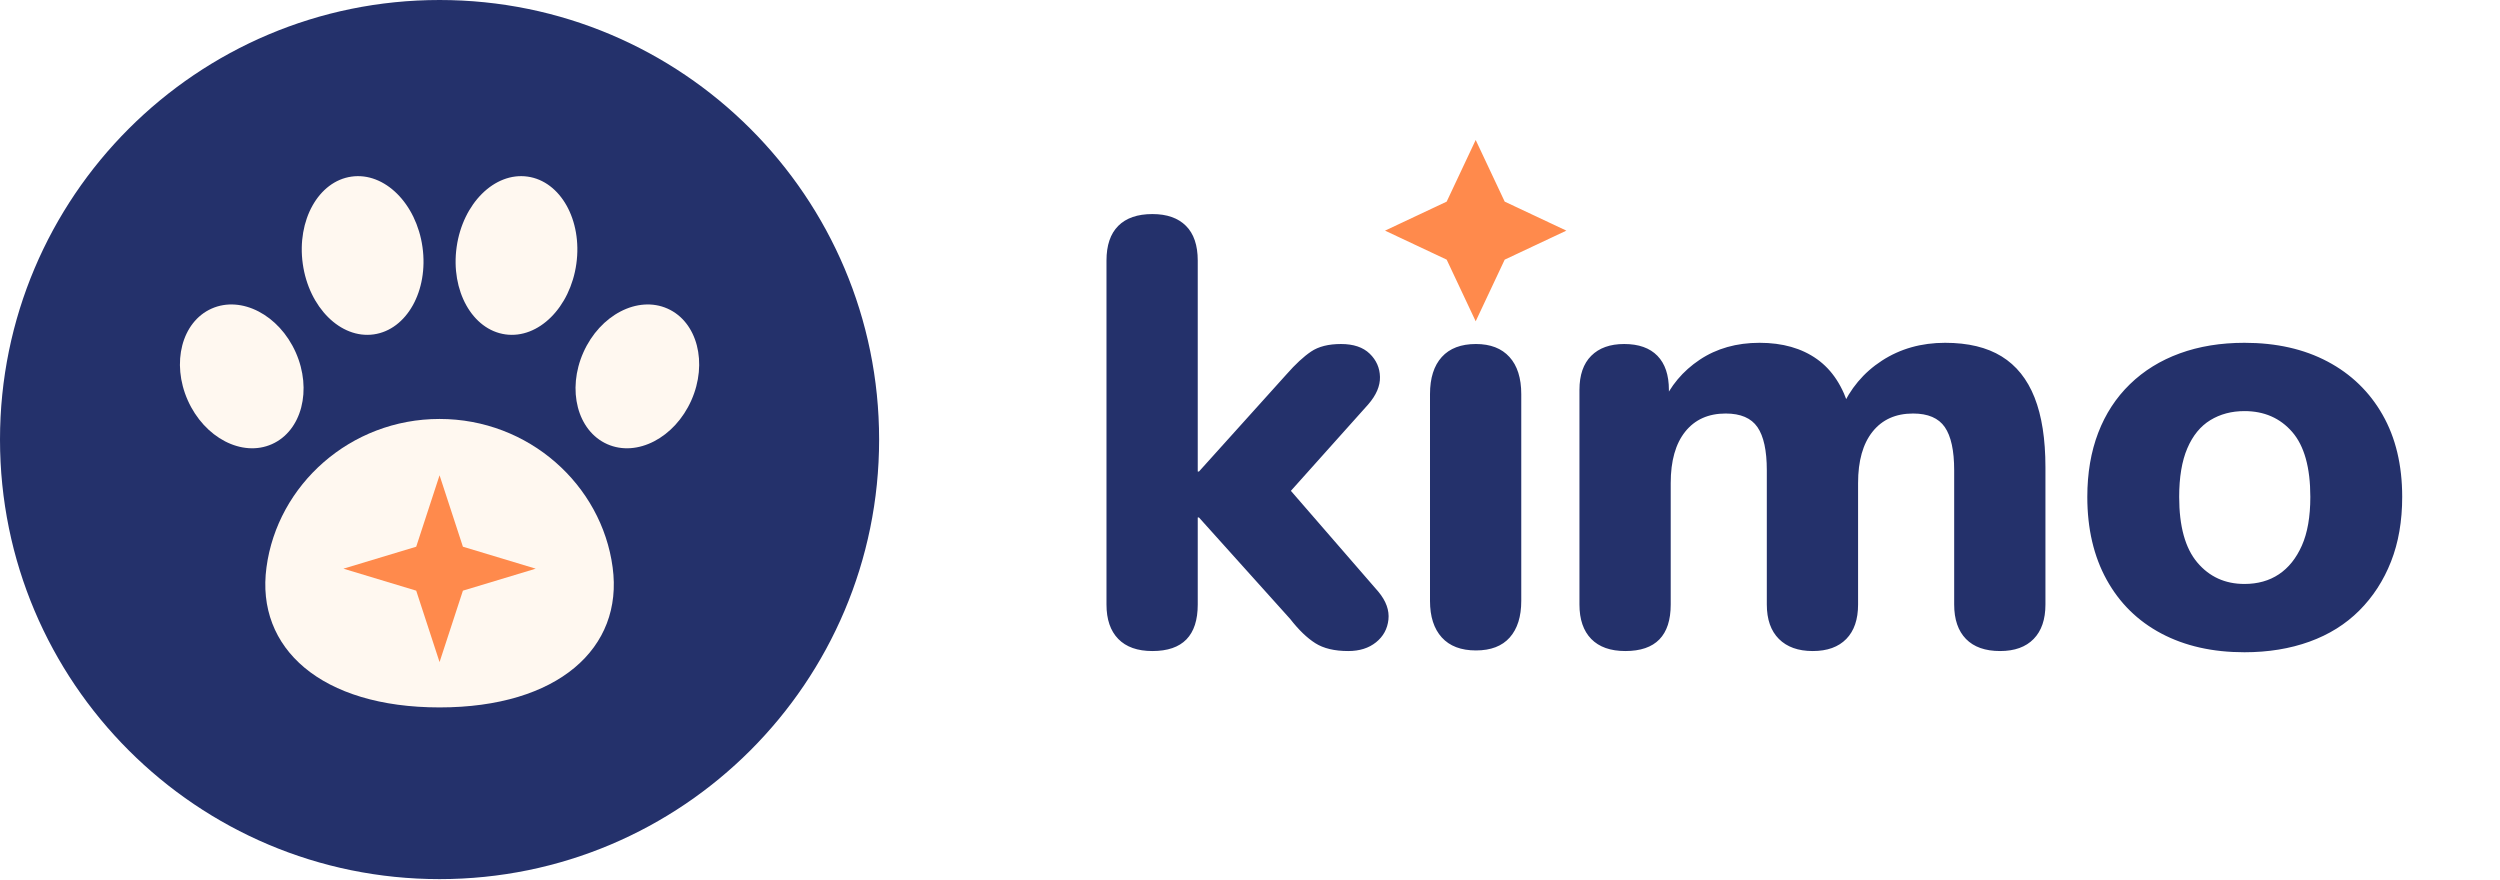
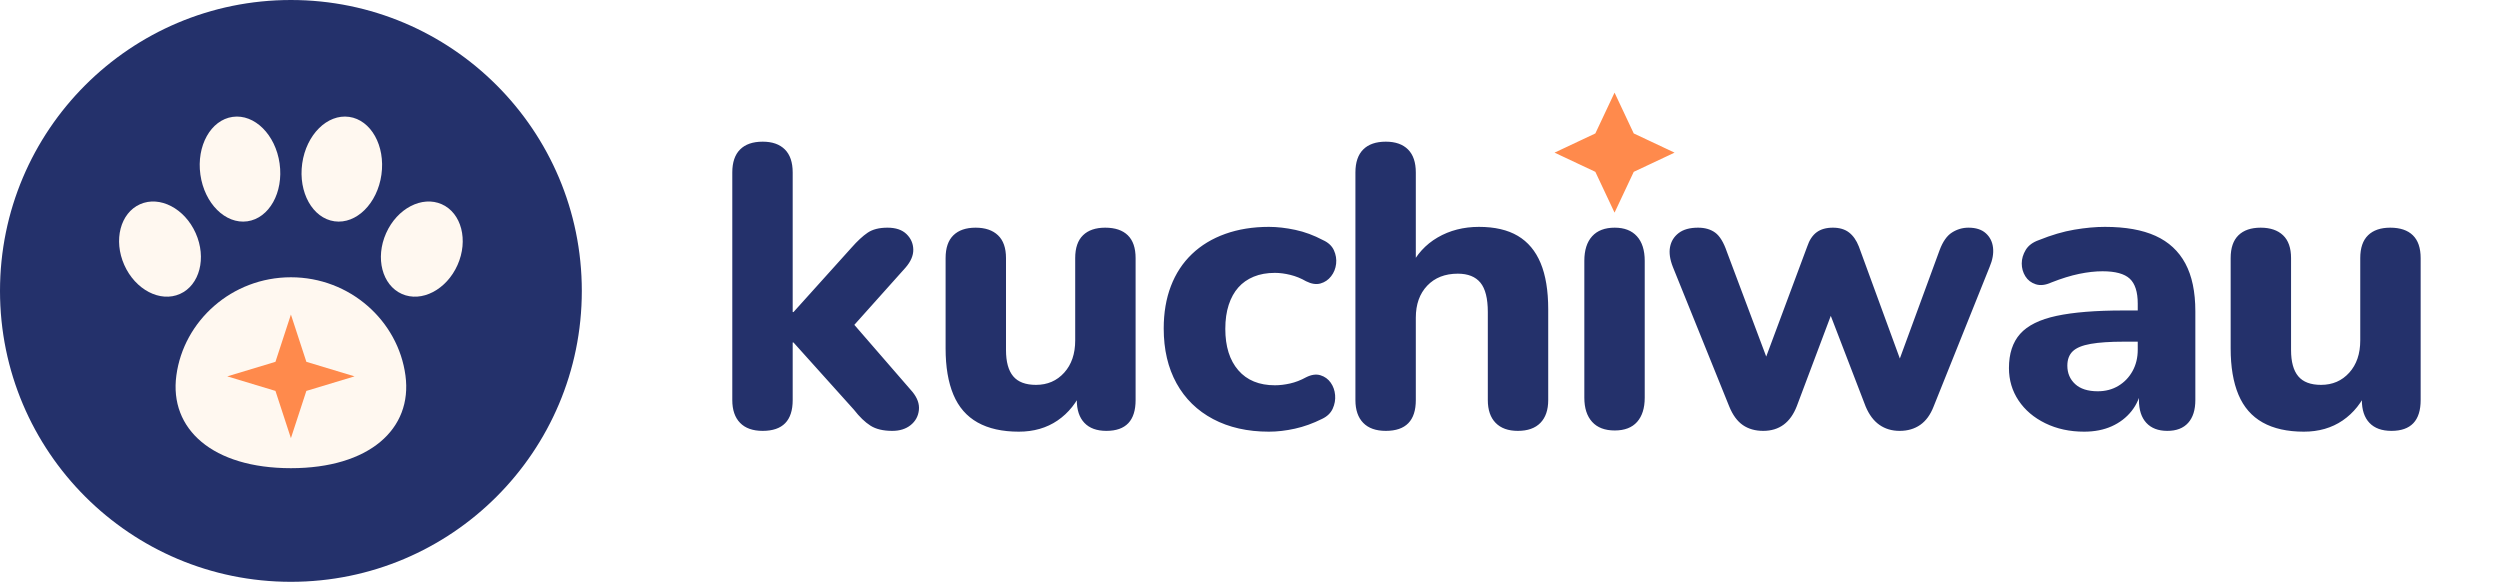
- <svg xmlns="http://www.w3.org/2000/svg" viewBox="0 0 182 64" role="img" aria-label="Kimo">
+ <svg xmlns="http://www.w3.org/2000/svg" viewBox="0 0 275 64" role="img" aria-label="Kuchiwau">
  <circle cx="32" cy="32" r="32" fill="#24316B" />
  <g fill="#FFF8F0">
    <path d="M32 51.5c-8.6 0-13.4-4.3-12.6-10.2.8-6 6.1-10.8 12.6-10.8s11.8 4.8 12.6 10.8c.8 5.9-4 10.2-12.6 10.2z" />
    <ellipse cx="17.6" cy="27.4" rx="4.3" ry="5.4" transform="rotate(-24 17.6 27.4)" />
    <ellipse cx="26.4" cy="18.6" rx="4.4" ry="5.8" transform="rotate(-8 26.4 18.6)" />
    <ellipse cx="37.6" cy="18.6" rx="4.4" ry="5.8" transform="rotate(8 37.6 18.6)" />
    <ellipse cx="46.4" cy="27.4" rx="4.3" ry="5.4" transform="rotate(24 46.4 27.4)" />
  </g>
  <path fill="#FF8A4C" d="M32 34.6l1.7 5.2 5.3 1.6-5.3 1.6L32 48.2l-1.7-5.2-5.3-1.6 5.3-1.6z" />
-   <path fill="#24316B" d="M83.896 47.396Q82.268 47.396 81.41 46.516Q80.552 45.636 80.552 44.008V18.972Q80.552 17.3 81.41 16.442Q82.268 15.584 83.896 15.584Q85.48 15.584 86.338 16.442Q87.196 17.3 87.196 18.972V34.328H87.284L93.664 27.244Q94.632 26.144 95.446 25.594Q96.26 25.044 97.624 25.044Q98.988 25.044 99.714 25.748Q100.44 26.452 100.462 27.442Q100.484 28.432 99.604 29.444L92.872 36.968V34.46L100.352 43.084Q101.188 44.096 101.078 45.108Q100.968 46.12 100.176 46.758Q99.384 47.396 98.152 47.396Q96.656 47.396 95.754 46.824Q94.852 46.252 93.928 45.064L87.284 37.672H87.196V44.008Q87.196 47.396 83.896 47.396ZM107.448 47.352Q105.82 47.352 104.962 46.406Q104.104 45.46 104.104 43.744V28.696Q104.104 26.936 104.962 25.99Q105.82 25.044 107.448 25.044Q109.032 25.044 109.89 25.99Q110.748 26.936 110.748 28.696V43.744Q110.748 45.46 109.912 46.406Q109.076 47.352 107.448 47.352ZM118.328 47.396Q116.7 47.396 115.842 46.516Q114.984 45.636 114.984 44.008V28.388Q114.984 26.76 115.842 25.902Q116.7 25.044 118.24 25.044Q119.824 25.044 120.66 25.902Q121.496 26.76 121.496 28.388V31.204L121.012 29.444Q121.892 27.42 123.74 26.188Q125.588 24.956 128.096 24.956Q130.604 24.956 132.276 26.144Q133.948 27.332 134.652 29.796H134.036Q135.004 27.552 137.006 26.254Q139.008 24.956 141.604 24.956Q144.112 24.956 145.718 25.946Q147.324 26.936 148.116 28.938Q148.908 30.94 148.908 34.02V44.008Q148.908 45.636 148.05 46.516Q147.192 47.396 145.608 47.396Q143.98 47.396 143.122 46.516Q142.264 45.636 142.264 44.008V34.24Q142.264 32.084 141.582 31.094Q140.9 30.104 139.272 30.104Q137.38 30.104 136.324 31.424Q135.268 32.744 135.268 35.164V44.008Q135.268 45.636 134.41 46.516Q133.552 47.396 131.968 47.396Q130.384 47.396 129.504 46.516Q128.624 45.636 128.624 44.008V34.24Q128.624 32.084 127.942 31.094Q127.26 30.104 125.632 30.104Q123.74 30.104 122.684 31.424Q121.628 32.744 121.628 35.164V44.008Q121.628 47.396 118.328 47.396ZM163.396 47.484Q159.92 47.484 157.346 46.12Q154.772 44.756 153.364 42.204Q151.956 39.652 151.956 36.176Q151.956 33.58 152.748 31.512Q153.54 29.444 155.058 27.97Q156.576 26.496 158.688 25.726Q160.8 24.956 163.396 24.956Q166.872 24.956 169.446 26.32Q172.02 27.684 173.45 30.192Q174.88 32.7 174.88 36.176Q174.88 38.816 174.066 40.884Q173.252 42.952 171.756 44.448Q170.26 45.944 168.126 46.714Q165.992 47.484 163.396 47.484ZM163.396 42.512Q164.848 42.512 165.904 41.808Q166.96 41.104 167.576 39.718Q168.192 38.332 168.192 36.176Q168.192 32.964 166.872 31.446Q165.552 29.928 163.396 29.928Q161.988 29.928 160.91 30.588Q159.832 31.248 159.238 32.634Q158.644 34.02 158.644 36.176Q158.644 39.388 159.964 40.95Q161.284 42.512 163.396 42.512Z" />
-   <path fill="#FF8A4C" d="M107.43 10.19L109.542 14.678L114.03 16.79L109.542 18.902L107.43 23.39L105.318 18.902L100.83 16.79L105.318 14.678Z" />
+   <path fill="#24316B" d="M83.896 47.396Q82.268 47.396 81.41 46.516Q80.552 45.636 80.552 44.008V18.972Q80.552 17.3 81.41 16.442Q82.268 15.584 83.896 15.584Q85.48 15.584 86.338 16.442Q87.196 17.3 87.196 18.972V34.328H87.284L93.664 27.244Q94.632 26.144 95.446 25.594Q96.26 25.044 97.624 25.044Q98.988 25.044 99.714 25.748Q100.44 26.452 100.462 27.442Q100.484 28.432 99.604 29.444L92.872 36.968V34.46L100.352 43.084Q101.188 44.096 101.078 45.108Q100.968 46.12 100.176 46.758Q99.384 47.396 98.152 47.396Q96.656 47.396 95.754 46.824Q94.852 46.252 93.928 45.064L87.284 37.672H87.196V44.008Q87.196 47.396 83.896 47.396ZM112.068 47.484Q109.34 47.484 107.536 46.472Q105.732 45.46 104.874 43.414Q104.016 41.368 104.016 38.332V28.388Q104.016 26.716 104.874 25.88Q105.732 25.044 107.316 25.044Q108.9 25.044 109.78 25.88Q110.66 26.716 110.66 28.388V38.508Q110.66 40.444 111.452 41.39Q112.244 42.336 113.96 42.336Q115.852 42.336 117.062 40.994Q118.272 39.652 118.272 37.452V28.388Q118.272 26.716 119.13 25.88Q119.988 25.044 121.572 25.044Q123.2 25.044 124.058 25.88Q124.916 26.716 124.916 28.388V44.008Q124.916 47.396 121.704 47.396Q120.12 47.396 119.284 46.516Q118.448 45.636 118.448 44.008V41.06L119.108 42.776Q118.14 45.02 116.336 46.252Q114.532 47.484 112.068 47.484ZM139.58 47.484Q136.06 47.484 133.442 46.098Q130.824 44.712 129.416 42.16Q128.008 39.608 128.008 36.132Q128.008 33.536 128.8 31.468Q129.592 29.4 131.11 27.948Q132.628 26.496 134.784 25.726Q136.94 24.956 139.58 24.956Q140.944 24.956 142.484 25.286Q144.024 25.616 145.52 26.408Q146.4 26.804 146.73 27.53Q147.06 28.256 146.972 29.026Q146.884 29.796 146.422 30.39Q145.96 30.984 145.256 31.182Q144.552 31.38 143.672 30.94Q142.836 30.456 141.934 30.236Q141.032 30.016 140.24 30.016Q138.92 30.016 137.908 30.434Q136.896 30.852 136.214 31.622Q135.532 32.392 135.158 33.536Q134.784 34.68 134.784 36.176Q134.784 39.08 136.214 40.73Q137.644 42.38 140.24 42.38Q141.032 42.38 141.912 42.182Q142.792 41.984 143.672 41.5Q144.552 41.06 145.256 41.28Q145.96 41.5 146.378 42.094Q146.796 42.688 146.862 43.458Q146.928 44.228 146.598 44.954Q146.268 45.68 145.432 46.076Q143.936 46.824 142.44 47.154Q140.944 47.484 139.58 47.484ZM152.44 47.396Q150.812 47.396 149.954 46.516Q149.096 45.636 149.096 44.008V18.972Q149.096 17.3 149.954 16.442Q150.812 15.584 152.44 15.584Q154.024 15.584 154.882 16.442Q155.74 17.3 155.74 18.972V29.444H155.124Q156.136 27.288 158.138 26.122Q160.14 24.956 162.692 24.956Q165.288 24.956 166.96 25.946Q168.632 26.936 169.468 28.938Q170.304 30.94 170.304 34.02V44.008Q170.304 45.636 169.446 46.516Q168.588 47.396 166.96 47.396Q165.376 47.396 164.518 46.516Q163.66 45.636 163.66 44.008V34.328Q163.66 32.084 162.846 31.094Q162.032 30.104 160.36 30.104Q158.248 30.104 156.994 31.424Q155.74 32.744 155.74 34.944V44.008Q155.74 47.396 152.44 47.396ZM177.62 47.352Q175.992 47.352 175.134 46.406Q174.276 45.46 174.276 43.744V28.696Q174.276 26.936 175.134 25.99Q175.992 25.044 177.62 25.044Q179.204 25.044 180.062 25.99Q180.92 26.936 180.92 28.696V43.744Q180.92 45.46 180.084 46.406Q179.248 47.352 177.62 47.352ZM193.956 47.396Q192.636 47.396 191.712 46.758Q190.788 46.12 190.216 44.712L184.012 29.356Q183.528 28.124 183.704 27.178Q183.88 26.232 184.65 25.638Q185.42 25.044 186.784 25.044Q187.928 25.044 188.676 25.594Q189.424 26.144 189.952 27.684L194.792 40.576H193.78L198.796 27.112Q199.148 26.056 199.83 25.55Q200.512 25.044 201.612 25.044Q202.712 25.044 203.394 25.572Q204.076 26.1 204.472 27.112L209.4 40.576H208.564L213.36 27.508Q213.888 26.1 214.724 25.572Q215.56 25.044 216.528 25.044Q217.76 25.044 218.442 25.66Q219.124 26.276 219.234 27.244Q219.344 28.212 218.86 29.356L212.7 44.712Q212.172 46.076 211.226 46.736Q210.28 47.396 208.96 47.396Q207.684 47.396 206.738 46.736Q205.792 46.076 205.22 44.712L199.94 30.984H202.8L197.652 44.668Q197.124 46.032 196.2 46.714Q195.276 47.396 193.956 47.396ZM229.256 47.484Q226.88 47.484 224.988 46.56Q223.096 45.636 222.04 44.052Q220.984 42.468 220.984 40.488Q220.984 38.112 222.216 36.726Q223.448 35.34 226.22 34.746Q228.992 34.152 233.568 34.152H235.9V37.584H233.612Q231.368 37.584 229.982 37.826Q228.596 38.068 228.002 38.64Q227.408 39.212 227.408 40.224Q227.408 41.456 228.266 42.248Q229.124 43.04 230.752 43.04Q232.028 43.04 233.018 42.446Q234.008 41.852 234.58 40.818Q235.152 39.784 235.152 38.464V33.404Q235.152 31.468 234.272 30.654Q233.392 29.84 231.28 29.84Q230.092 29.84 228.706 30.126Q227.32 30.412 225.648 31.072Q224.68 31.512 223.932 31.27Q223.184 31.028 222.788 30.39Q222.392 29.752 222.392 28.982Q222.392 28.212 222.832 27.486Q223.272 26.76 224.284 26.408Q226.352 25.572 228.178 25.264Q230.004 24.956 231.544 24.956Q234.932 24.956 237.11 25.946Q239.288 26.936 240.388 28.982Q241.488 31.028 241.488 34.24V44.008Q241.488 45.636 240.696 46.516Q239.904 47.396 238.408 47.396Q236.912 47.396 236.098 46.516Q235.284 45.636 235.284 44.008V42.38L235.592 42.644Q235.328 44.14 234.47 45.218Q233.612 46.296 232.292 46.89Q230.972 47.484 229.256 47.484ZM253.424 47.484Q250.696 47.484 248.892 46.472Q247.088 45.46 246.23 43.414Q245.372 41.368 245.372 38.332V28.388Q245.372 26.716 246.23 25.88Q247.088 25.044 248.672 25.044Q250.256 25.044 251.136 25.88Q252.016 26.716 252.016 28.388V38.508Q252.016 40.444 252.808 41.39Q253.6 42.336 255.316 42.336Q257.208 42.336 258.418 40.994Q259.628 39.652 259.628 37.452V28.388Q259.628 26.716 260.486 25.88Q261.344 25.044 262.928 25.044Q264.556 25.044 265.414 25.88Q266.272 26.716 266.272 28.388V44.008Q266.272 47.396 263.06 47.396Q261.476 47.396 260.64 46.516Q259.804 45.636 259.804 44.008V41.06L260.464 42.776Q259.496 45.02 257.692 46.252Q255.888 47.484 253.424 47.484Z" />
+   <path fill="#FF8A4C" d="M177.6 10.19L179.712 14.678L184.2 16.79L179.712 18.902L177.6 23.39L175.488 18.902L171.0 16.79L175.488 14.678Z" />
</svg>
